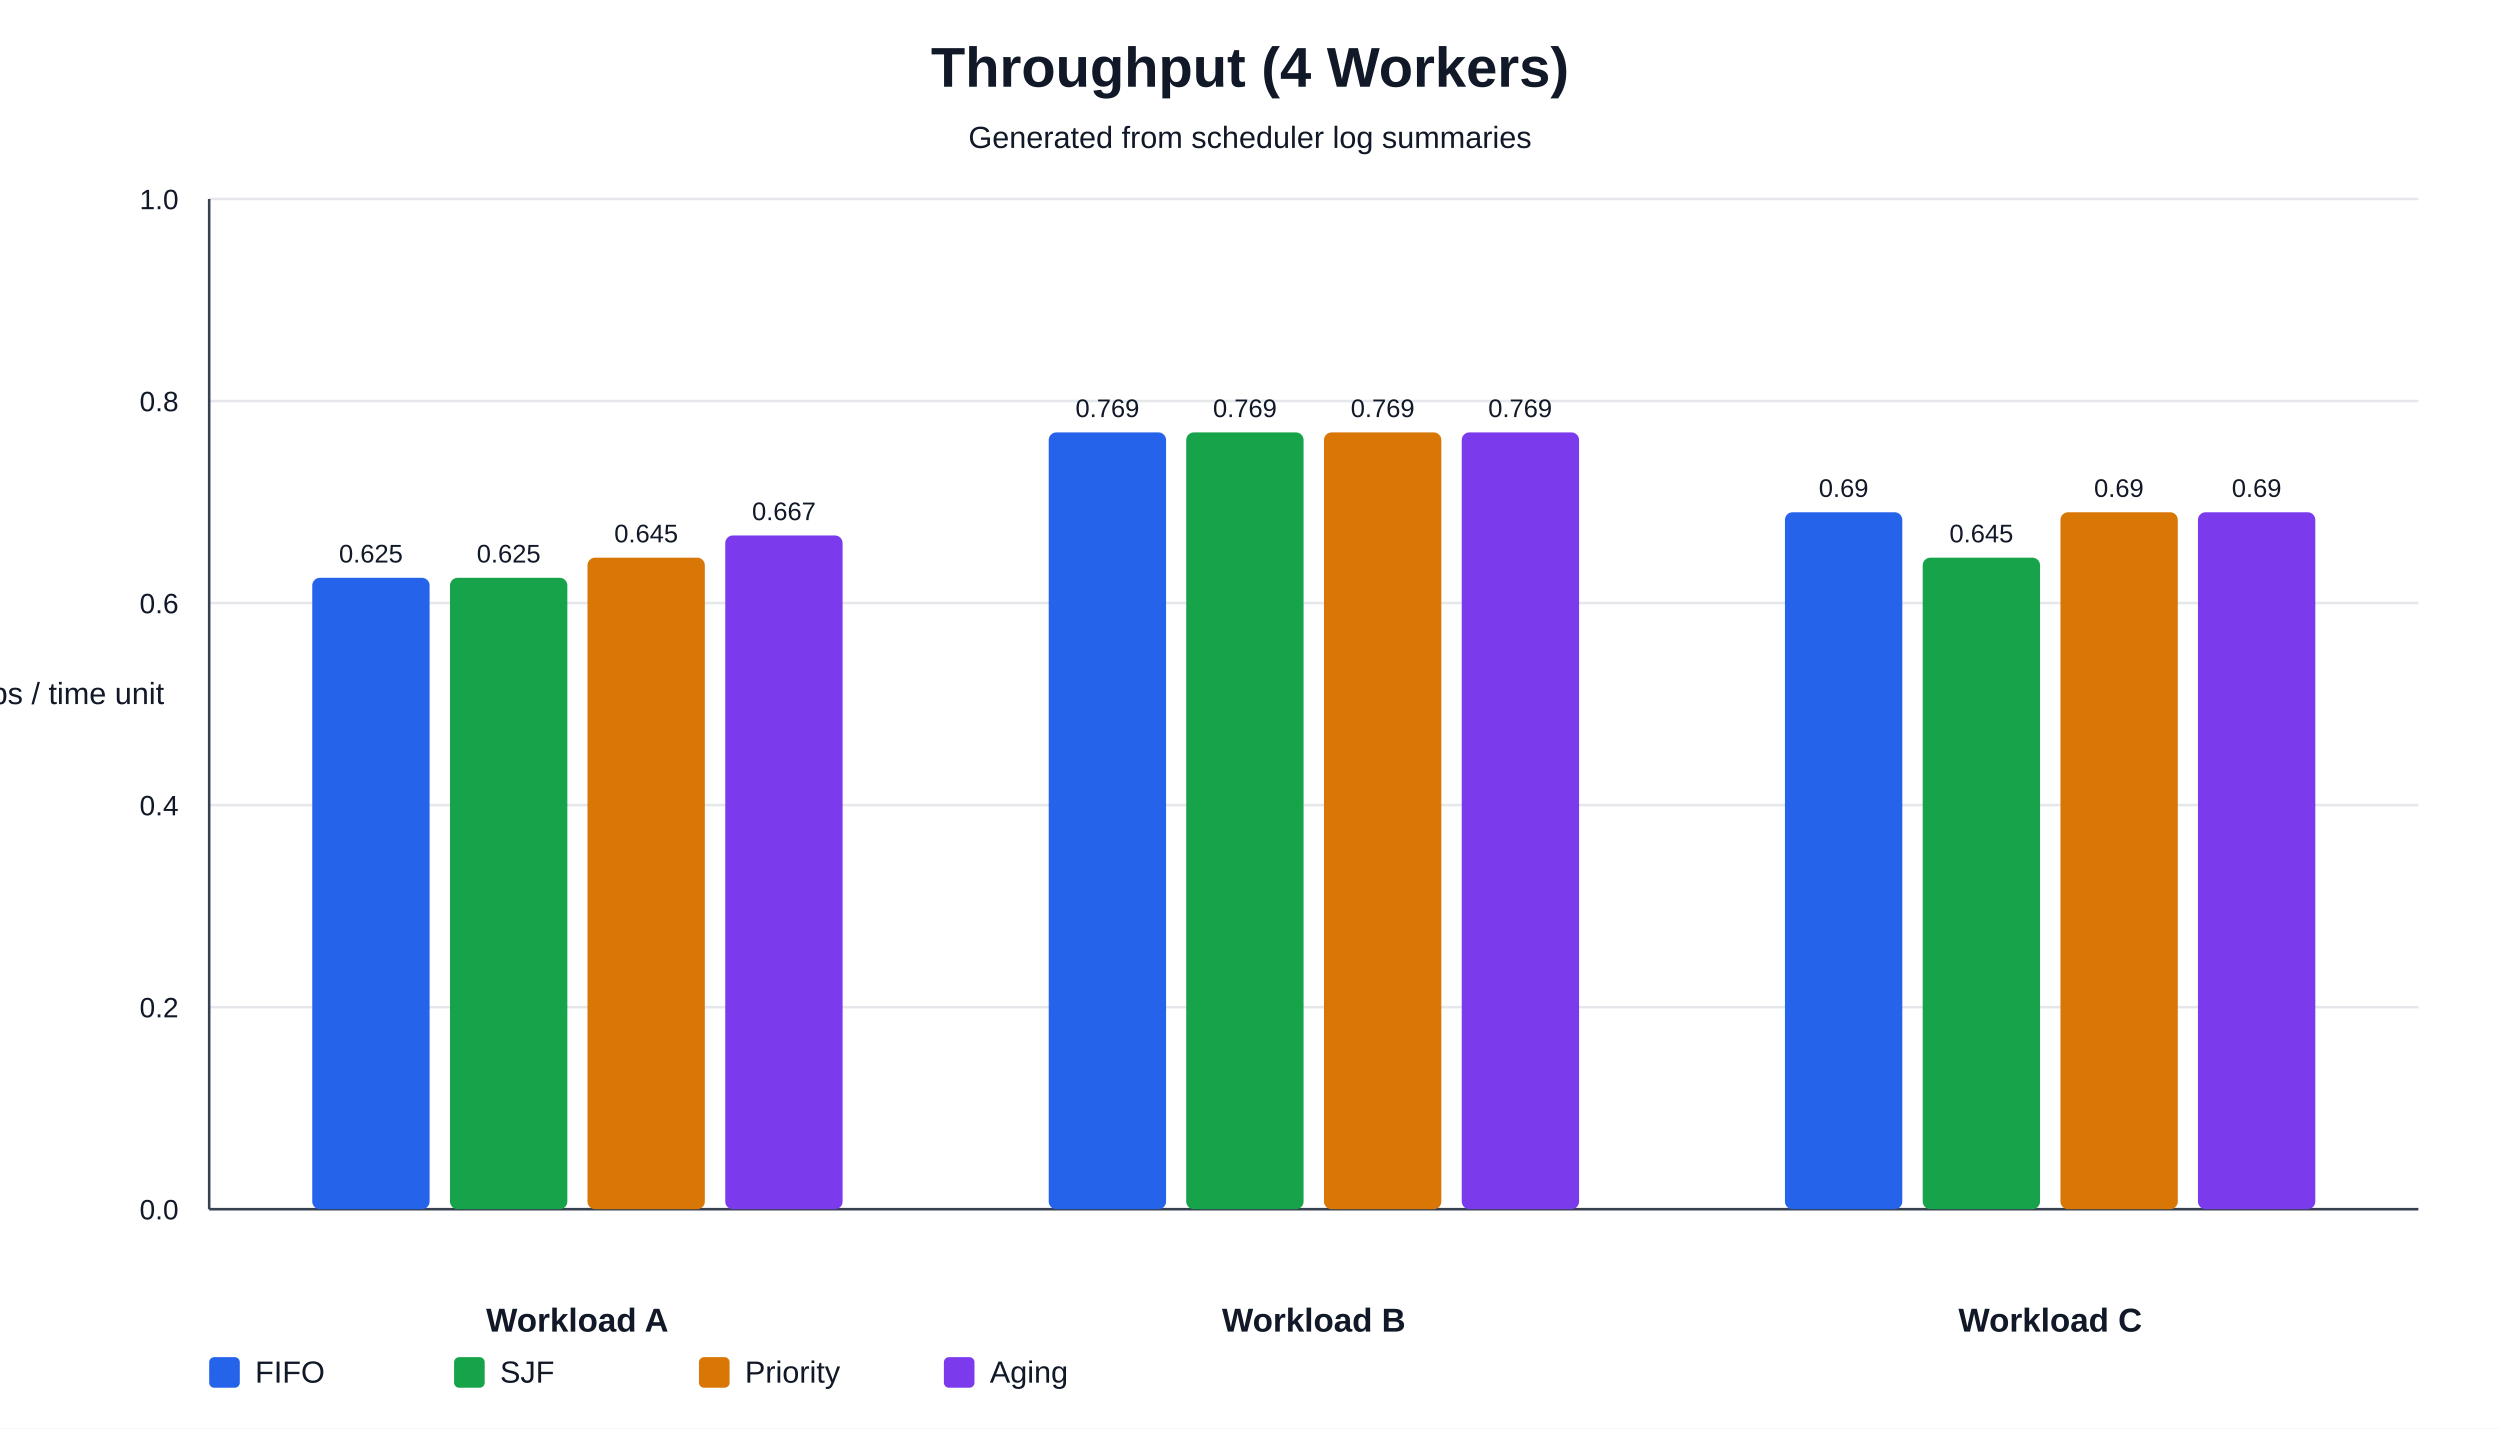
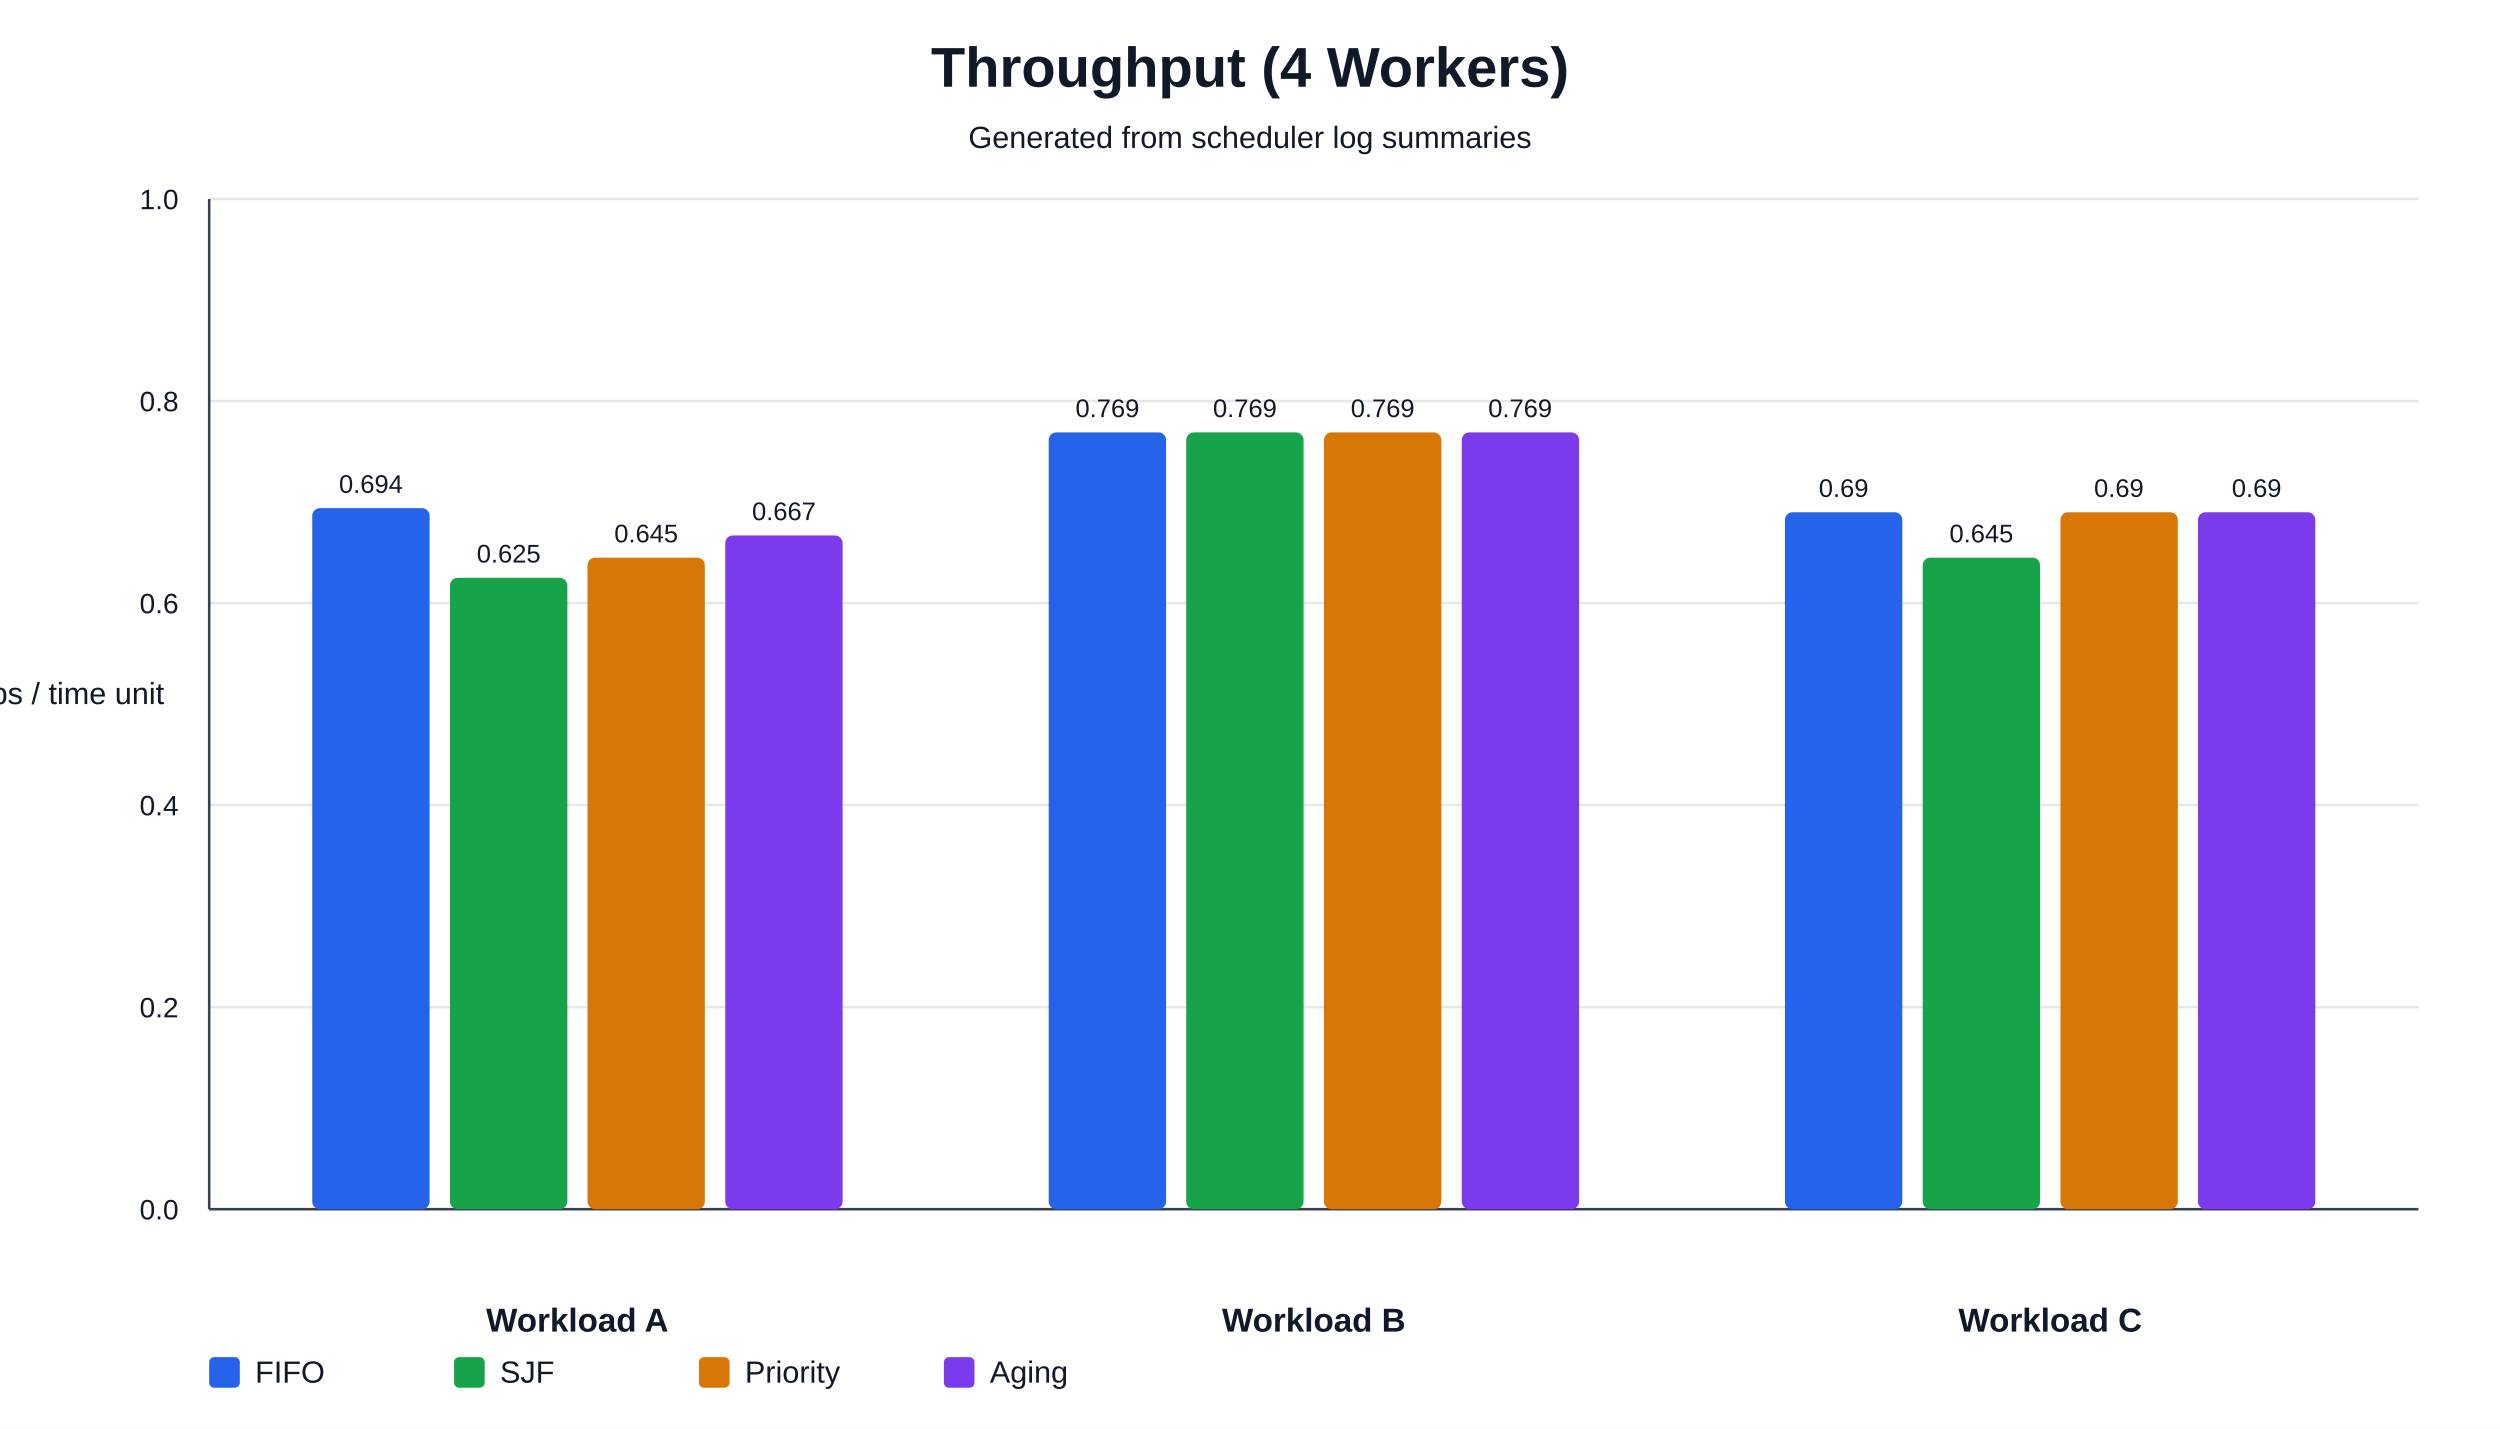
<svg xmlns="http://www.w3.org/2000/svg" width="980" height="560" viewBox="0 0 980 560">
  <rect width="100%" height="100%" fill="#ffffff" />
  <text x="490.0" y="34.0" font-family="Arial, sans-serif" font-size="22" font-weight="700" text-anchor="middle" fill="#111827">Throughput (4 Workers)</text>
  <text x="490.0" y="58.0" font-family="Arial, sans-serif" font-size="12" font-weight="400" text-anchor="middle" fill="#111827">Generated from scheduler log summaries</text>
  <line x1="82" y1="474.0" x2="948" y2="474.0" stroke="#e5e7eb" />
  <text x="70.0" y="478.0" font-family="Arial, sans-serif" font-size="11" font-weight="400" text-anchor="end" fill="#111827">0.0</text>
  <line x1="82" y1="394.8" x2="948" y2="394.8" stroke="#e5e7eb" />
  <text x="70.0" y="398.8" font-family="Arial, sans-serif" font-size="11" font-weight="400" text-anchor="end" fill="#111827">0.2</text>
  <line x1="82" y1="315.6" x2="948" y2="315.6" stroke="#e5e7eb" />
  <text x="70.0" y="319.6" font-family="Arial, sans-serif" font-size="11" font-weight="400" text-anchor="end" fill="#111827">0.4</text>
  <line x1="82" y1="236.4" x2="948" y2="236.4" stroke="#e5e7eb" />
  <text x="70.0" y="240.4" font-family="Arial, sans-serif" font-size="11" font-weight="400" text-anchor="end" fill="#111827">0.6</text>
  <line x1="82" y1="157.2" x2="948" y2="157.2" stroke="#e5e7eb" />
  <text x="70.0" y="161.2" font-family="Arial, sans-serif" font-size="11" font-weight="400" text-anchor="end" fill="#111827">0.8</text>
  <line x1="82" y1="78.0" x2="948" y2="78.0" stroke="#e5e7eb" />
  <text x="70.0" y="82.0" font-family="Arial, sans-serif" font-size="11" font-weight="400" text-anchor="end" fill="#111827">1.0</text>
  <line x1="82" y1="78" x2="82" y2="474" stroke="#374151" />
  <line x1="82" y1="474" x2="948" y2="474" stroke="#374151" />
  <text x="24.0" y="276.0" font-family="Arial, sans-serif" font-size="12" font-weight="400" text-anchor="middle" fill="#111827">Jobs / time unit</text>
  <text x="226.3" y="522.0" font-family="Arial, sans-serif" font-size="13" font-weight="700" text-anchor="middle" fill="#111827">Workload A</text>
-   <rect x="122.4" y="226.5" width="46.0" height="247.5" fill="#2563eb" rx="3" />
-   <text x="145.4" y="220.5" font-family="Arial, sans-serif" font-size="10" font-weight="400" text-anchor="middle" fill="#111827">0.625</text>
+   <rect x="122.4" y="199.2" width="46.0" height="274.8" fill="#2563eb" rx="3" />
+   <text x="145.4" y="193.2" font-family="Arial, sans-serif" font-size="10" font-weight="400" text-anchor="middle" fill="#111827">0.694</text>
  <rect x="176.4" y="226.5" width="46.0" height="247.5" fill="#16a34a" rx="3" />
  <text x="199.4" y="220.5" font-family="Arial, sans-serif" font-size="10" font-weight="400" text-anchor="middle" fill="#111827">0.625</text>
  <rect x="230.3" y="218.6" width="46.0" height="255.4" fill="#d97706" rx="3" />
  <text x="253.3" y="212.6" font-family="Arial, sans-serif" font-size="10" font-weight="400" text-anchor="middle" fill="#111827">0.645</text>
  <rect x="284.3" y="209.9" width="46.0" height="264.1" fill="#7c3aed" rx="3" />
  <text x="307.3" y="203.9" font-family="Arial, sans-serif" font-size="10" font-weight="400" text-anchor="middle" fill="#111827">0.667</text>
  <text x="515.0" y="522.0" font-family="Arial, sans-serif" font-size="13" font-weight="700" text-anchor="middle" fill="#111827">Workload B</text>
  <rect x="411.1" y="169.5" width="46.0" height="304.5" fill="#2563eb" rx="3" />
  <text x="434.1" y="163.5" font-family="Arial, sans-serif" font-size="10" font-weight="400" text-anchor="middle" fill="#111827">0.769</text>
  <rect x="465.0" y="169.5" width="46.0" height="304.5" fill="#16a34a" rx="3" />
  <text x="488.0" y="163.5" font-family="Arial, sans-serif" font-size="10" font-weight="400" text-anchor="middle" fill="#111827">0.769</text>
  <rect x="519.0" y="169.5" width="46.0" height="304.5" fill="#d97706" rx="3" />
  <text x="542.0" y="163.5" font-family="Arial, sans-serif" font-size="10" font-weight="400" text-anchor="middle" fill="#111827">0.769</text>
  <rect x="573.0" y="169.5" width="46.0" height="304.5" fill="#7c3aed" rx="3" />
  <text x="595.9" y="163.5" font-family="Arial, sans-serif" font-size="10" font-weight="400" text-anchor="middle" fill="#111827">0.769</text>
  <text x="803.7" y="522.0" font-family="Arial, sans-serif" font-size="13" font-weight="700" text-anchor="middle" fill="#111827">Workload C</text>
  <rect x="699.7" y="200.8" width="46.0" height="273.2" fill="#2563eb" rx="3" />
  <text x="722.7" y="194.8" font-family="Arial, sans-serif" font-size="10" font-weight="400" text-anchor="middle" fill="#111827">0.69</text>
  <rect x="753.7" y="218.6" width="46.0" height="255.4" fill="#16a34a" rx="3" />
  <text x="776.7" y="212.6" font-family="Arial, sans-serif" font-size="10" font-weight="400" text-anchor="middle" fill="#111827">0.645</text>
  <rect x="807.7" y="200.8" width="46.0" height="273.2" fill="#d97706" rx="3" />
  <text x="830.6" y="194.8" font-family="Arial, sans-serif" font-size="10" font-weight="400" text-anchor="middle" fill="#111827">0.69</text>
  <rect x="861.6" y="200.8" width="46.0" height="273.2" fill="#7c3aed" rx="3" />
  <text x="884.6" y="194.8" font-family="Arial, sans-serif" font-size="10" font-weight="400" text-anchor="middle" fill="#111827">0.69</text>
  <rect x="82" y="532" width="12" height="12" fill="#2563eb" rx="2" />
  <text x="100.0" y="542.0" font-family="Arial, sans-serif" font-size="12" font-weight="400" text-anchor="start" fill="#111827">FIFO</text>
  <rect x="178" y="532" width="12" height="12" fill="#16a34a" rx="2" />
  <text x="196.0" y="542.0" font-family="Arial, sans-serif" font-size="12" font-weight="400" text-anchor="start" fill="#111827">SJF</text>
  <rect x="274" y="532" width="12" height="12" fill="#d97706" rx="2" />
  <text x="292.0" y="542.0" font-family="Arial, sans-serif" font-size="12" font-weight="400" text-anchor="start" fill="#111827">Priority</text>
  <rect x="370" y="532" width="12" height="12" fill="#7c3aed" rx="2" />
  <text x="388.0" y="542.0" font-family="Arial, sans-serif" font-size="12" font-weight="400" text-anchor="start" fill="#111827">Aging</text>
</svg>
